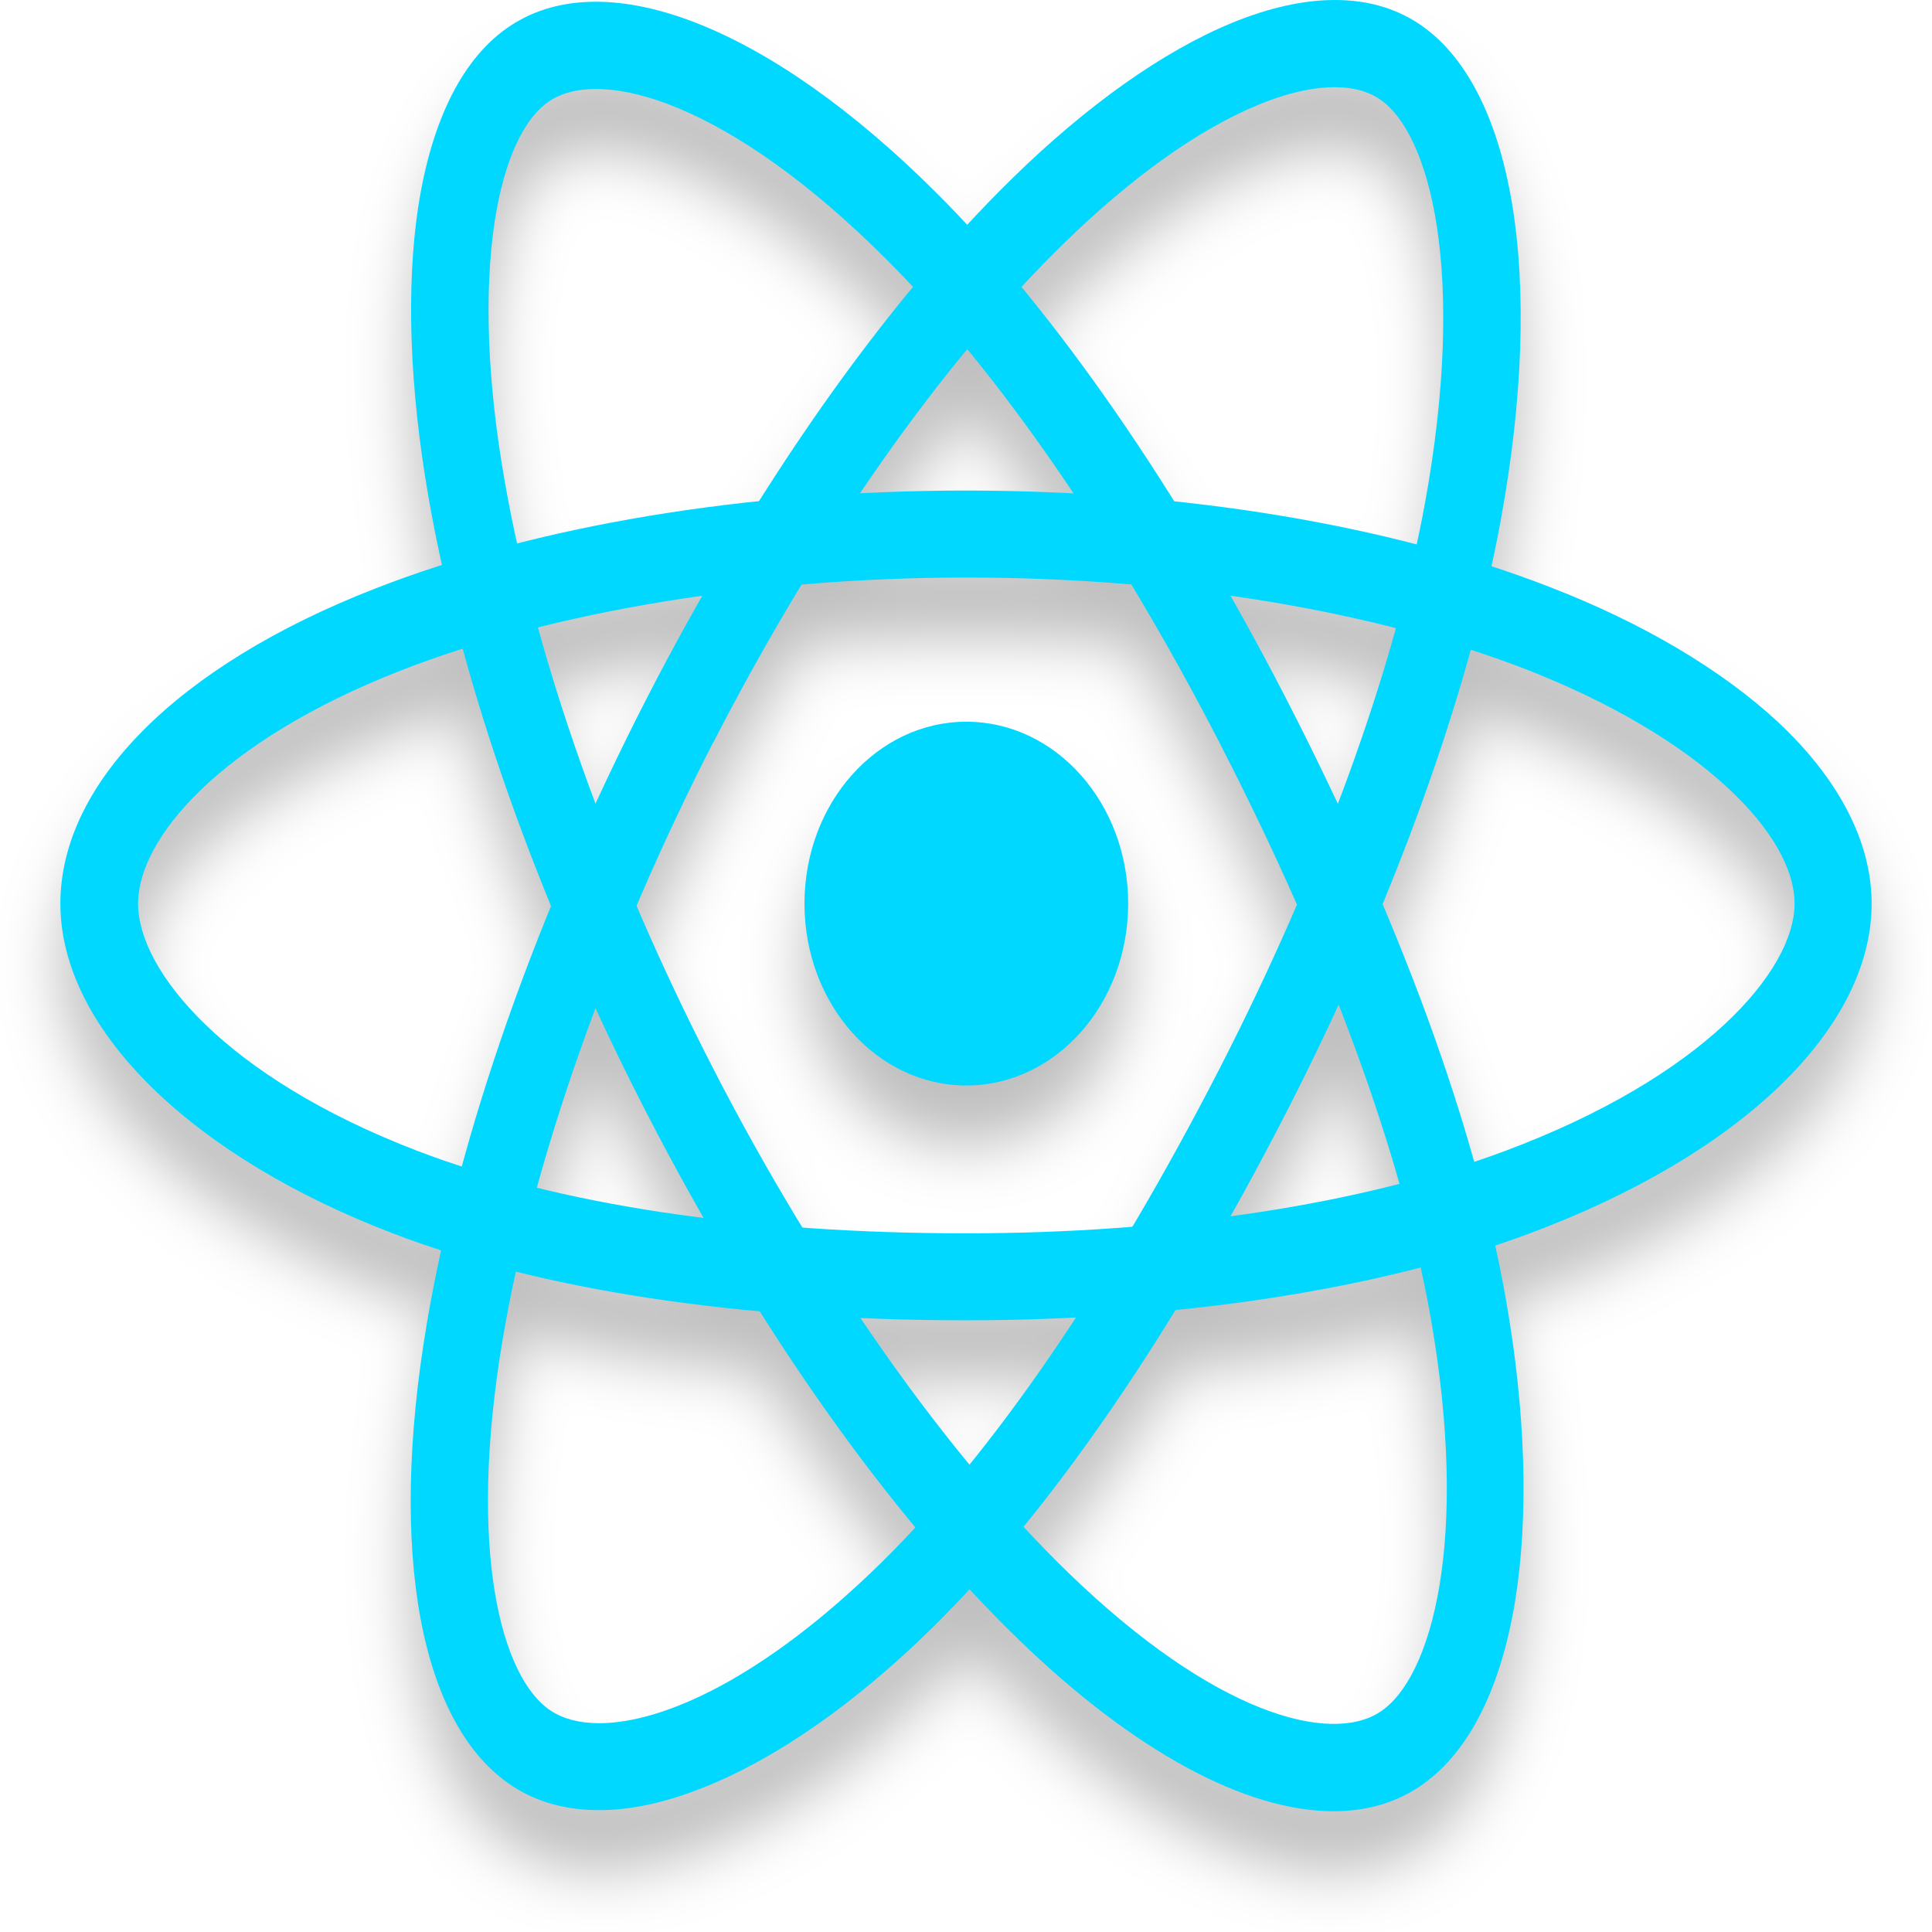
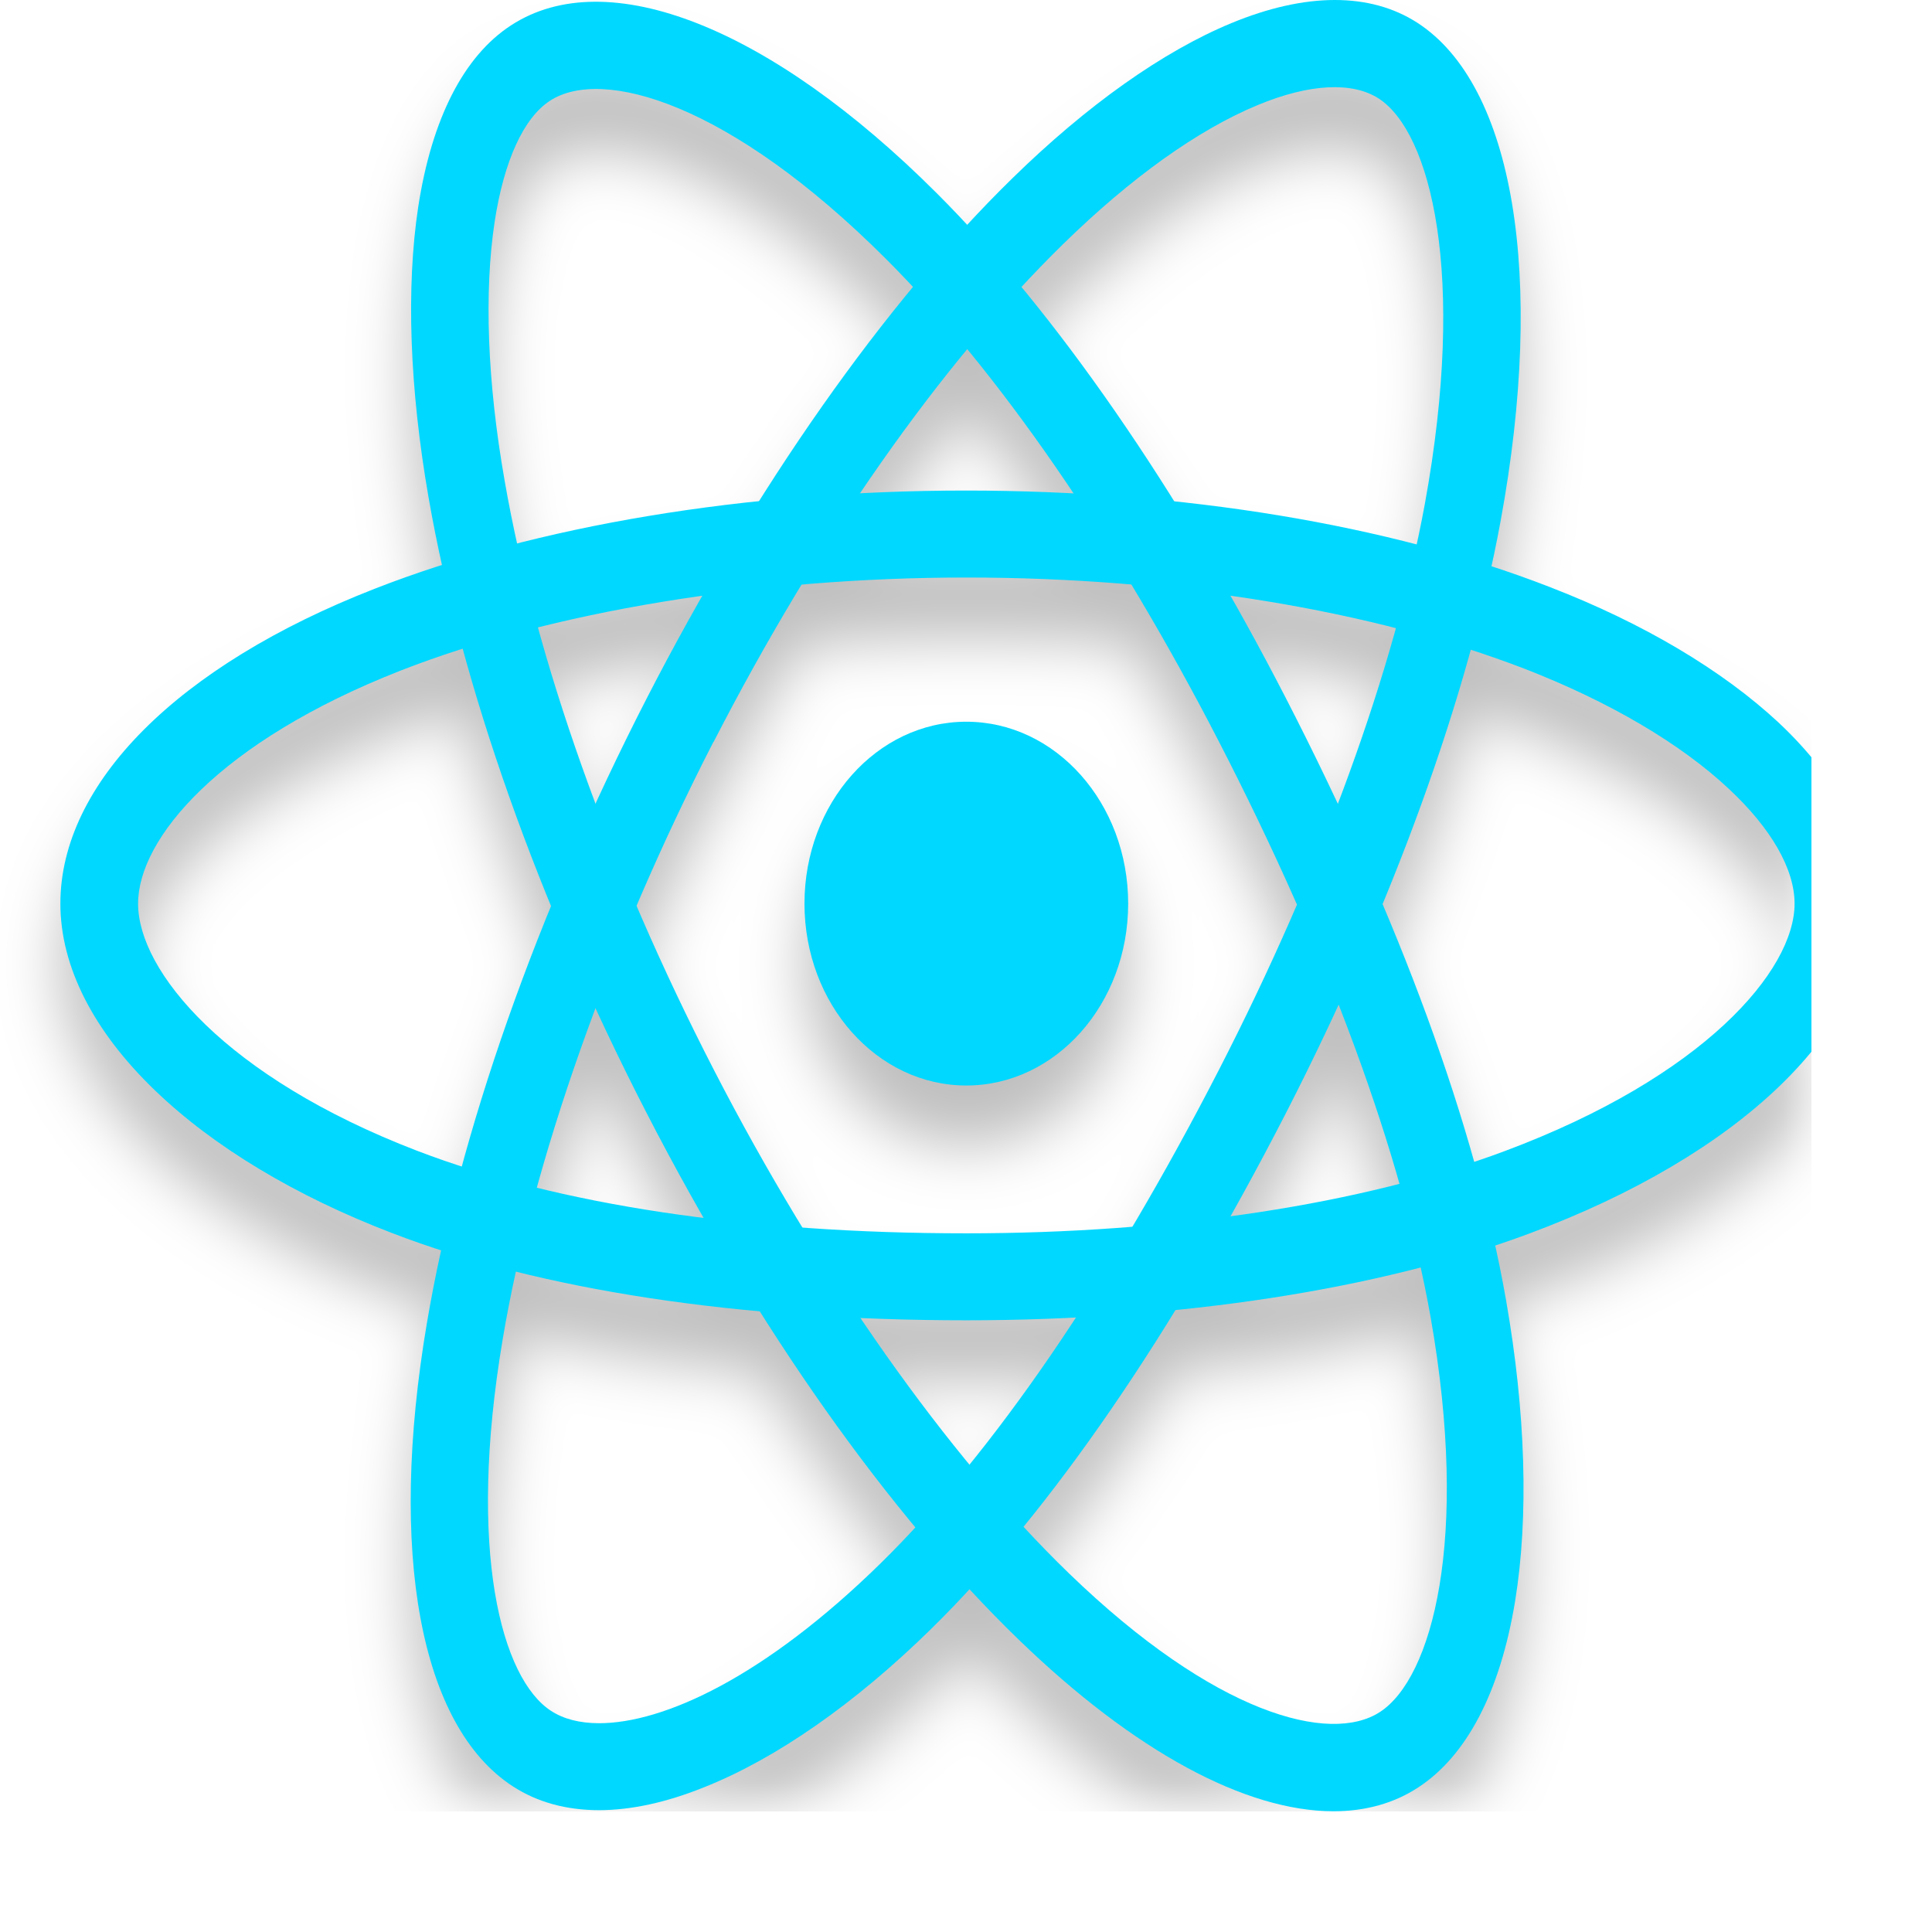
<svg xmlns="http://www.w3.org/2000/svg" class="react-svg" width="120" height="120" viewBox="0 0 128 128" fill="none">
  <g filter="url(#filter0_d)">
    <path d="M64.021 71.917C69.943 71.917 74.744 66.522 74.744 59.866C74.744 53.211 69.943 47.816 64.021 47.816C58.099 47.816 53.299 53.211 53.299 59.866C53.299 66.522 58.099 71.917 64.021 71.917Z" fill="#00D8FF" />
    <path d="M64.021 87.473C48.963 87.473 35.805 85.48 25.958 81.687C19.571 79.239 14.146 75.974 10.28 72.253C6.179 68.316 4 64.019 4 59.867C4 51.897 11.775 44.095 24.826 39.006C35.506 34.829 49.432 32.5 64 32.5C78.311 32.5 92.046 34.757 102.661 38.886C108.877 41.286 114.11 44.407 117.827 47.864C121.864 51.657 124 55.81 124 59.867C124 68.148 115.307 76.526 101.294 81.735C91.383 85.432 78.14 87.473 64.021 87.473ZM64.021 38.262C50.202 38.262 36.531 40.518 26.535 44.431C14.53 49.136 9.148 55.569 9.148 59.867C9.148 64.332 14.936 71.365 27.624 76.238C36.937 79.815 49.539 81.711 64.021 81.711C77.606 81.711 90.273 79.791 99.692 76.262C112.871 71.341 118.895 64.308 118.895 59.867C118.895 57.586 117.357 54.897 114.559 52.281C111.334 49.256 106.634 46.495 101.017 44.311C90.913 40.422 77.777 38.262 64.021 38.262Z" fill="#00D8FF" />
    <path d="M39.692 119.928C37.514 119.928 35.591 119.4 33.968 118.344C27.838 114.359 25.702 102.884 28.286 87.641C30.401 75.134 35.57 60.443 42.854 46.255C50.009 32.332 58.596 20.09 67.076 11.808C72.031 6.959 77.051 3.406 81.579 1.533C86.513 -0.507 90.785 -0.507 93.904 1.509C100.291 5.638 102.405 18.313 99.415 34.541C97.3 46.063 92.259 59.962 85.21 73.718C77.692 88.361 69.575 100.172 61.736 107.877C56.652 112.87 51.419 116.519 46.634 118.416C44.135 119.424 41.786 119.928 39.692 119.928ZM45.054 47.696L47.275 49.136C40.376 62.579 35.271 77.006 33.306 88.721C30.935 102.764 33.22 111.214 36.51 113.351C37.322 113.879 38.389 114.167 39.692 114.167C43.943 114.167 50.629 111.142 58.361 103.556C65.773 96.283 73.526 84.952 80.767 70.861C87.56 57.634 92.387 44.335 94.395 33.413C97.193 18.121 94.78 8.759 91.341 6.526C89.589 5.398 86.748 5.542 83.331 6.959C79.379 8.591 74.915 11.784 70.429 16.177C62.377 24.05 54.153 35.765 47.275 49.16L45.054 47.696Z" fill="#00D8FF" />
    <path d="M88.35 120C82.54 120 75.171 116.063 67.482 108.621C58.895 100.316 50.159 87.953 42.854 73.766C35.677 59.843 30.55 45.367 28.393 32.956C27.133 25.707 26.898 19.057 27.709 13.704C28.607 7.871 30.721 3.718 33.861 1.677C40.226 -2.476 51.056 1.797 62.078 12.816C69.895 20.618 78.098 32.476 85.168 46.207C92.708 60.851 97.77 74.654 99.778 86.128C101.081 93.57 101.294 100.484 100.376 106.101C99.393 112.078 97.172 116.327 93.968 118.416C92.366 119.472 90.465 120 88.35 120ZM47.297 70.885C54.217 84.328 62.804 96.499 70.835 104.252C80.469 113.567 88.115 115.583 91.426 113.423C94.865 111.19 97.386 102.044 94.78 87.257C92.857 76.406 88.008 63.203 80.746 49.112C73.932 35.885 66.093 24.53 58.681 17.137C48.3 6.767 39.885 4.438 36.446 6.67C34.694 7.799 33.391 10.655 32.772 14.688C32.067 19.345 32.281 25.299 33.434 31.852C35.484 43.639 40.397 57.49 47.297 70.885Z" fill="#00D8FF" />
  </g>
  <defs>
-     <filter id="filter0_d" x="0" y="0" width="128" height="128" filterUnits="userSpaceOnUse" color-interpolation-filters="sRGB">
+     <filter id="filter0_d" x="0" y="0" width="120" height="120" filterUnits="userSpaceOnUse" color-interpolation-filters="sRGB">
      <feFlood flood-opacity="0" result="BackgroundImageFix" />
      <feColorMatrix in="SourceAlpha" type="matrix" values="0 0 0 0 0 0 0 0 0 0 0 0 0 0 0 0 0 0 127 0" />
      <feOffset dy="4" />
      <feGaussianBlur stdDeviation="2" />
      <feColorMatrix type="matrix" values="0 0 0 0 0 0 0 0 0 0 0 0 0 0 0 0 0 0 0.25 0" />
      <feBlend mode="normal" in2="BackgroundImageFix" result="effect1_dropShadow" />
      <feBlend mode="normal" in="SourceGraphic" in2="effect1_dropShadow" result="shape" />
    </filter>
  </defs>
</svg>
